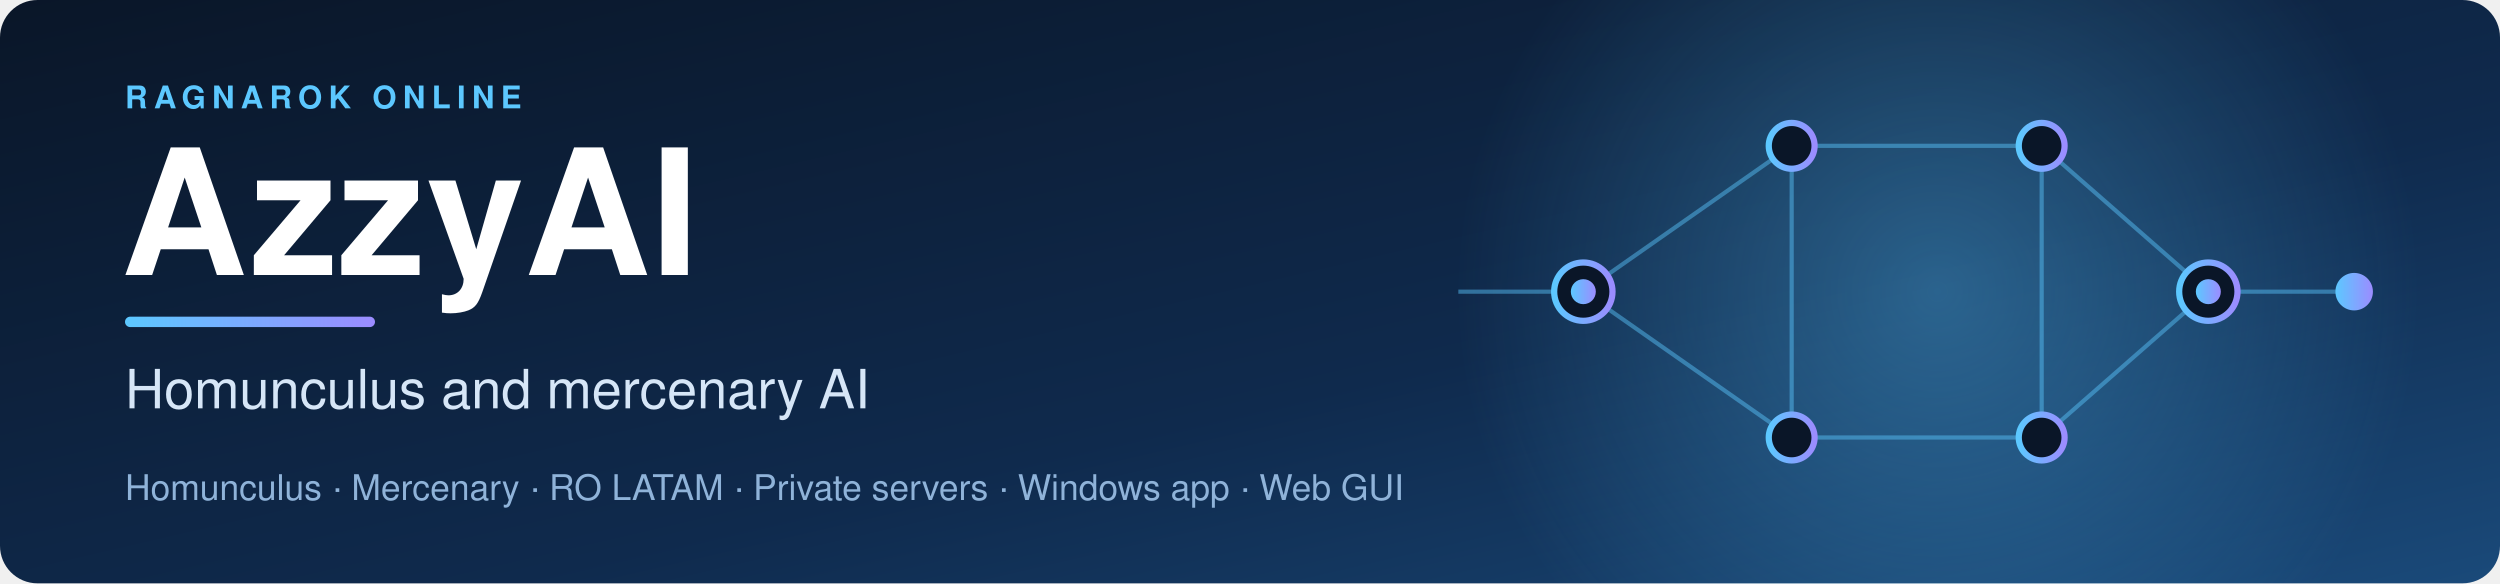
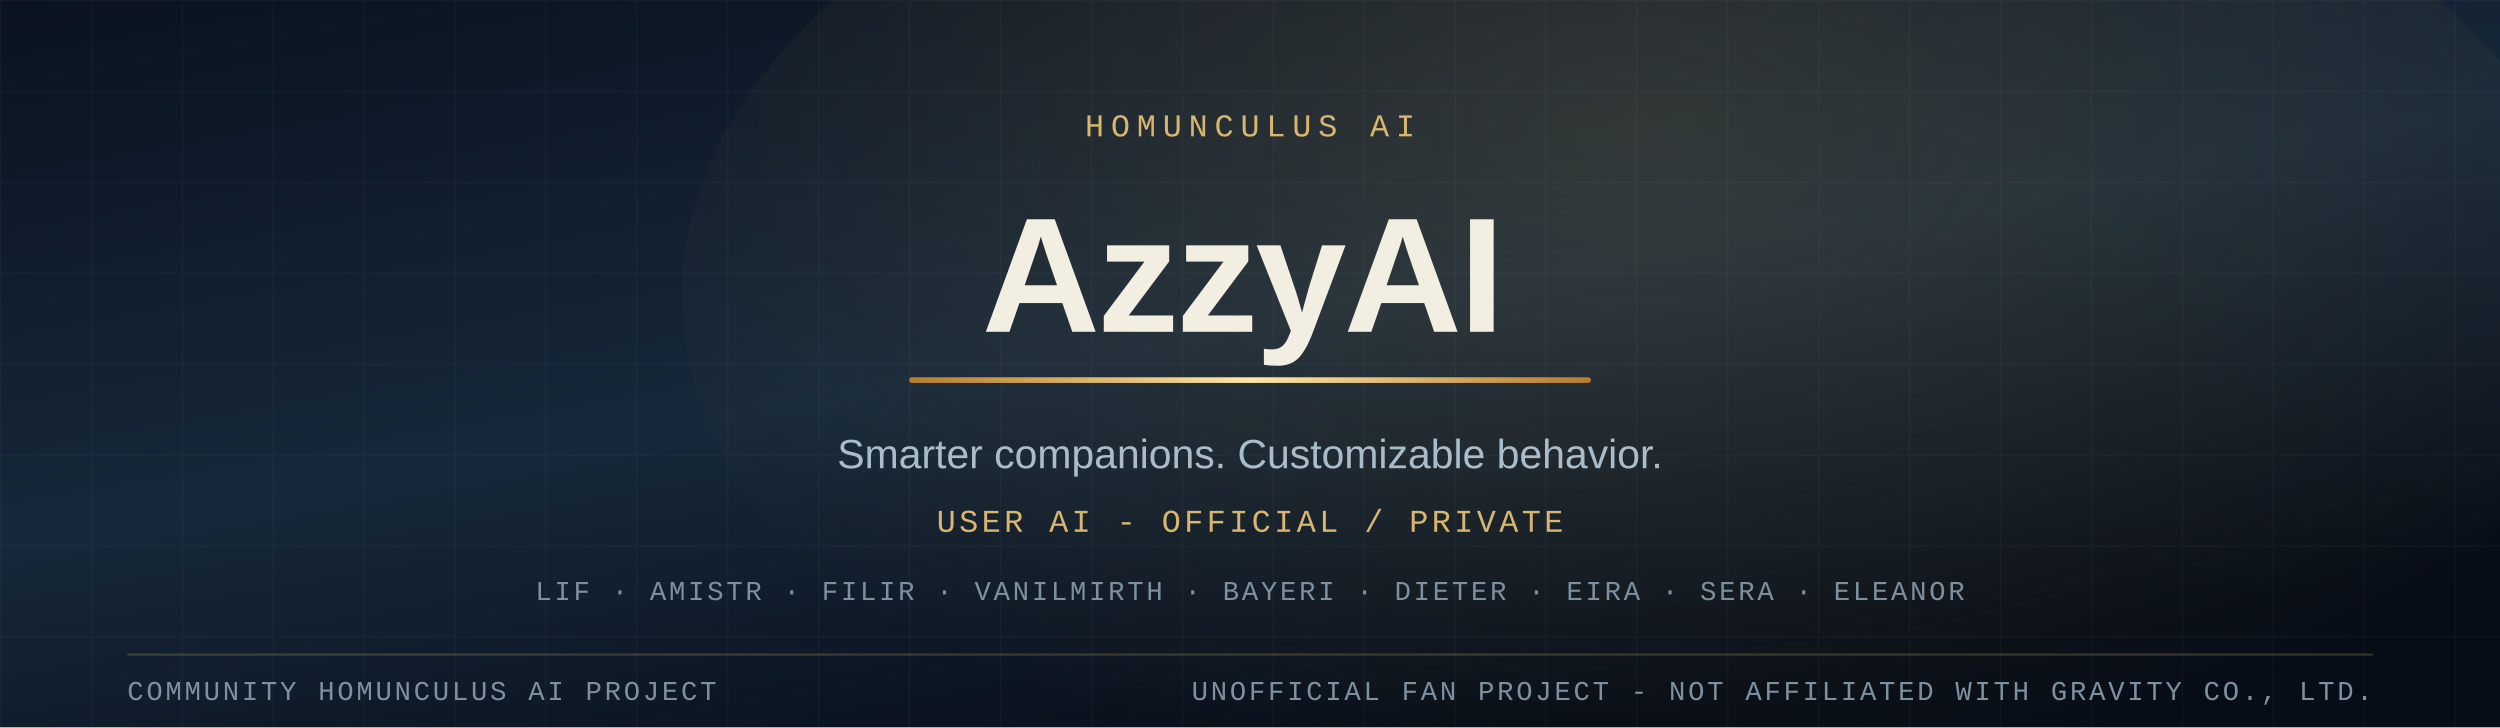
- <svg xmlns="http://www.w3.org/2000/svg" width="1200" height="280" viewBox="0 0 1200 280" role="img" aria-labelledby="t d">
+ <svg xmlns="http://www.w3.org/2000/svg" width="1100" height="320" viewBox="0 0 1100 320" role="img" aria-labelledby="t d">
  <defs>
-     <linearGradient id="bg" x1="0" y1="0" x2="1" y2="1">
-       <stop offset="0" stop-color="#0a1628" />
-       <stop offset="0.6" stop-color="#0f2a4d" />
-       <stop offset="1" stop-color="#1a4a7a" />
+     <linearGradient id="bg" x2="0.6" y2="1">
+       <stop stop-color="#0a1220" />
+       <stop offset="0.55" stop-color="#16283a" />
+       <stop offset="1" stop-color="#070d17" />
    </linearGradient>
-     <linearGradient id="accent" x1="0" y1="0" x2="1" y2="0">
-       <stop offset="0" stop-color="#5cc8ff" />
-       <stop offset="1" stop-color="#9b8cff" />
+     <radialGradient id="glow" cx="0.5" cy="0.35" r="0.6">
+       <stop stop-color="#d7a94c" stop-opacity="0.16" />
+       <stop offset="1" stop-color="#d7a94c" stop-opacity="0" />
+     </radialGradient>
+     <linearGradient id="gold" x2="1" y2="0">
+       <stop stop-color="#b77b2e" />
+       <stop offset="0.5" stop-color="#ffe7a1" />
+       <stop offset="1" stop-color="#b77b2e" />
    </linearGradient>
-     <radialGradient id="glow" cx="0.5" cy="0.5" r="0.5">
-       <stop offset="0" stop-color="#5cc8ff" stop-opacity="0.35" />
-       <stop offset="1" stop-color="#5cc8ff" stop-opacity="0" />
-     </radialGradient>
+     <pattern id="grid" width="40" height="40" patternUnits="userSpaceOnUse">
+       <path d="M40 0H0V40" fill="none" stroke="#a9c1d2" stroke-opacity="0.05" />
+     </pattern>
  </defs>
-   <rect width="1200" height="280" rx="18" fill="url(#bg)" />
-   <circle cx="930" cy="140" r="230" fill="url(#glow)" />
-   <g stroke="#5cc8ff" stroke-opacity="0.45" stroke-width="2" fill="none">
-     <path d="M760 140 L860 70 L980 70 L1060 140" />
-     <path d="M760 140 L860 210 L980 210 L1060 140" />
-     <path d="M860 70 L860 210" />
-     <path d="M980 70 L980 210" />
-     <path d="M1060 140 L1130 140" />
-     <path d="M700 140 L760 140" />
-   </g>
-   <g fill="#0a1628" stroke="url(#accent)" stroke-width="3">
-     <circle cx="760" cy="140" r="14" />
-     <circle cx="860" cy="70" r="11" />
-     <circle cx="980" cy="70" r="11" />
-     <circle cx="860" cy="210" r="11" />
-     <circle cx="980" cy="210" r="11" />
-     <circle cx="1060" cy="140" r="14" />
-   </g>
-   <g fill="url(#accent)">
-     <circle cx="760" cy="140" r="6" />
-     <circle cx="1060" cy="140" r="6" />
-     <circle cx="1130" cy="140" r="9" />
-   </g>
-   <g font-family="Segoe UI, Helvetica, Arial, sans-serif">
-     <text x="60" y="52" font-size="15" font-weight="600" letter-spacing="3" fill="#5cc8ff">RAGNAROK ONLINE</text>
-     <text x="58" y="132" font-size="84" font-weight="700" fill="#ffffff">AzzyAI</text>
-     <rect x="60" y="152" width="120" height="5" rx="2.5" fill="url(#accent)" />
-     <text x="60" y="196" font-size="26" fill="#d6e6f7">Homunculus and mercenary AI</text>
-     <text x="60" y="240" font-size="17" fill="#8fb3d9">Homunculus  ·  Mercenary  ·  RO LATAM  ·  Private servers  ·  Windows app  ·  Web GUI</text>
-   </g>
+   <rect width="1100" height="320" fill="url(#bg)" />
+   <rect width="1100" height="320" fill="url(#grid)" />
+   <ellipse cx="720" cy="130" rx="420" ry="240" fill="url(#glow)" />
+   <text x="550" y="60" text-anchor="middle" font-family="Consolas, Courier New, monospace" font-size="14" fill="#d9b66f" letter-spacing="3">HOMUNCULUS AI</text>
+   <text x="547" y="146" text-anchor="middle" font-family="Segoe UI, Verdana, Arial, sans-serif" font-size="72" font-weight="700" letter-spacing="-1.2" fill="#f3eee2">AzzyAI</text>
+   <rect x="400" y="166" width="300" height="2.5" rx="1.2" fill="url(#gold)" />
+   <text x="550" y="206" text-anchor="middle" font-family="Segoe UI, Verdana, Arial, sans-serif" font-size="18" fill="#a9bcc9">Smarter companions. Customizable behavior.</text>
+   <text x="550" y="234" text-anchor="middle" font-family="Consolas, Courier New, monospace" font-size="14" fill="#d9b66f" letter-spacing="1.5">USER AI   -   OFFICIAL / PRIVATE</text>
+   <text x="550" y="264" text-anchor="middle" font-family="Consolas, Courier New, monospace" font-size="12" fill="#7d90a0" letter-spacing="1.2">LIF  ·  AMISTR  ·  FILIR  ·  VANILMIRTH  ·  BAYERI  ·  DIETER  ·  EIRA  ·  SERA  ·  ELEANOR</text>
+   <path d="M56 288H1044" stroke="#d7b36a" stroke-opacity="0.22" />
+   <text x="56" y="308" font-family="Consolas, Courier New, monospace" font-size="12" fill="#7d90a0" letter-spacing="1.2">COMMUNITY HOMUNCULUS AI PROJECT</text>
+   <text x="1044" y="308" text-anchor="end" font-family="Consolas, Courier New, monospace" font-size="12" fill="#7d90a0" letter-spacing="1.2">UNOFFICIAL FAN PROJECT - NOT AFFILIATED WITH GRAVITY CO., LTD.</text>
</svg>
